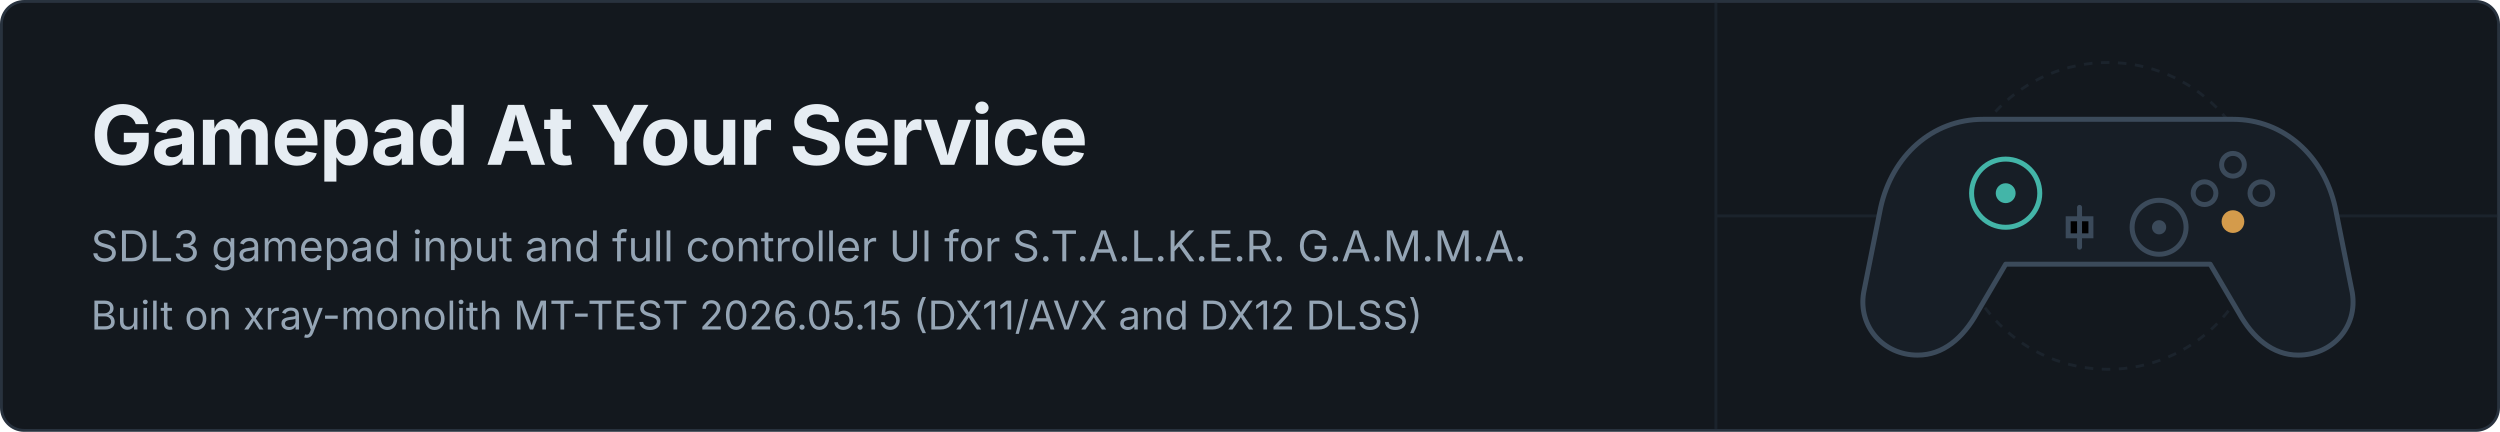
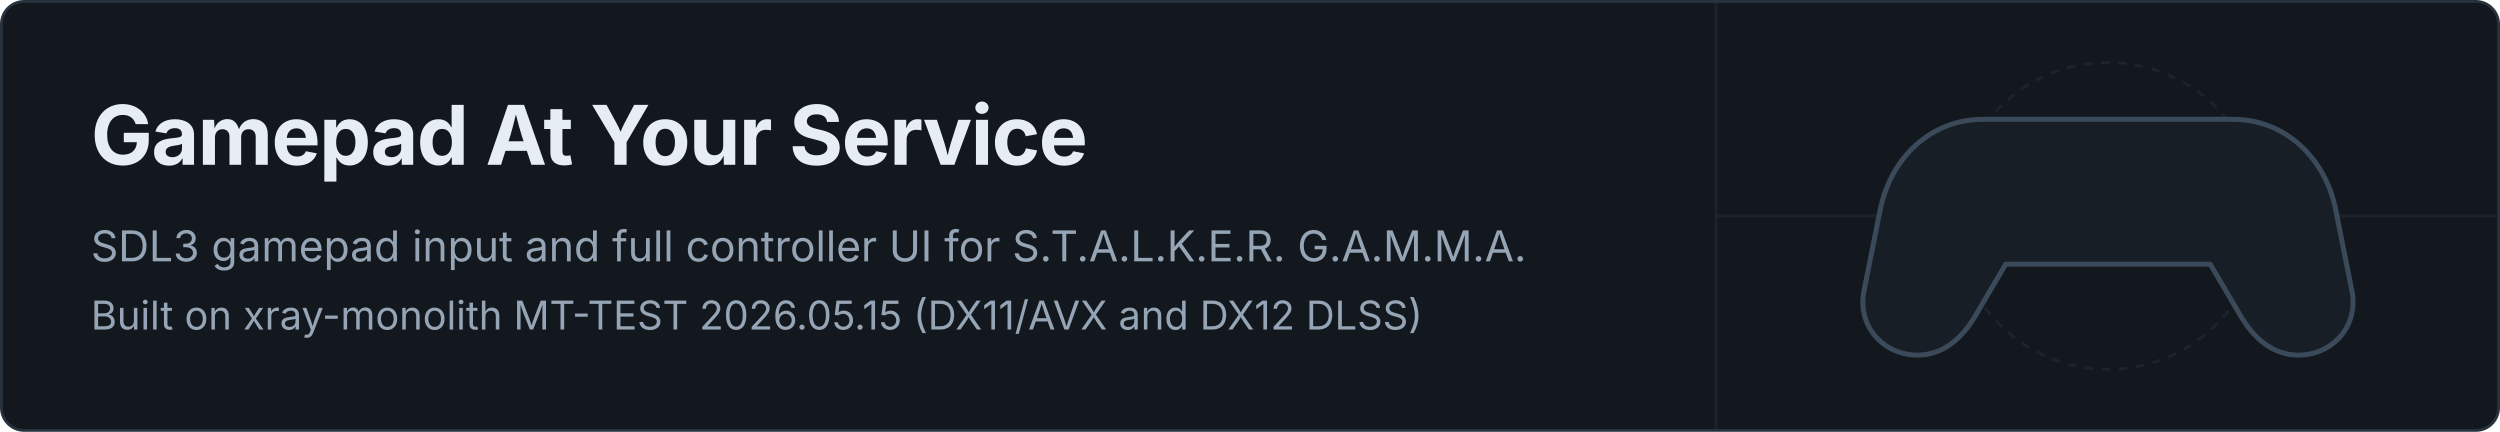
<svg xmlns="http://www.w3.org/2000/svg" width="880" height="152" viewBox="0 0 880 152" role="img" aria-label="Gamepad At Your Service">
  <rect x="0.5" y="0.5" width="879" height="151" rx="8" fill="#13181E" stroke="#28323E" stroke-width="1" />
  <line x1="604" y1="1" x2="604" y2="151" stroke="#1B232C" stroke-width="1" />
  <line x1="604" y1="76" x2="879" y2="76" stroke="#1B232C" stroke-width="1" />
  <circle cx="742" cy="76" r="54" fill="none" stroke="#1B232C" stroke-width="1" stroke-dasharray="3 3" />
  <text x="32" y="58" fill="#E6EDF3" font-family="-apple-system, BlinkMacSystemFont, 'Segoe UI', system-ui, sans-serif" font-size="29" font-weight="700" letter-spacing="-0.5">Gamepad At Your Service</text>
  <text x="32" y="92" fill="#95A5B5" font-family="-apple-system, BlinkMacSystemFont, 'Segoe UI', system-ui, sans-serif" font-size="15" font-weight="400">SDL3 gamepad input and full controller UI for S.T.A.L.K.E.R. G.A.M.M.A.</text>
  <text x="32" y="116" fill="#95A5B5" font-family="-apple-system, BlinkMacSystemFont, 'Segoe UI', system-ui, sans-serif" font-size="14" font-weight="400">Built on xray-monolith MT-TEST 2026.05.15 (DX11/AVX and DX12 DLSS)</text>
  <g transform="translate(654, 24)">
    <path d="M44,18 L132,18 C150,18 164,31 168,49 L174,79 C176,91 167,101 155,101 C146,101 139,95 134,86 L124,69 L52,69 L42,86 C37,95 30,101 21,101 C9,101 0,91 2,79 L8,49 C12,31 26,18 44,18 Z" fill="#171E26" stroke="#3B4A5A" stroke-width="1.75" stroke-linejoin="round" />
-     <circle cx="52" cy="44" r="12" fill="none" stroke="#43B5A8" stroke-width="1.75" />
-     <circle cx="52" cy="44" r="3.5" fill="#43B5A8" />
-     <path d="M74,53 h8 v6 h-8 z M78,49 v14" stroke="#3B4A5A" stroke-width="1.75" stroke-linecap="round" />
-     <circle cx="106" cy="56" r="9.5" fill="none" stroke="#3B4A5A" stroke-width="1.75" />
-     <circle cx="106" cy="56" r="2.5" fill="#3B4A5A" />
-     <circle cx="132" cy="34" r="4" fill="none" stroke="#3B4A5A" stroke-width="1.75" />
-     <circle cx="142" cy="44" r="4" fill="none" stroke="#3B4A5A" stroke-width="1.75" />
-     <circle cx="122" cy="44" r="4" fill="none" stroke="#3B4A5A" stroke-width="1.75" />
-     <circle cx="132" cy="54" r="4" fill="#D49B4B" />
  </g>
</svg>
